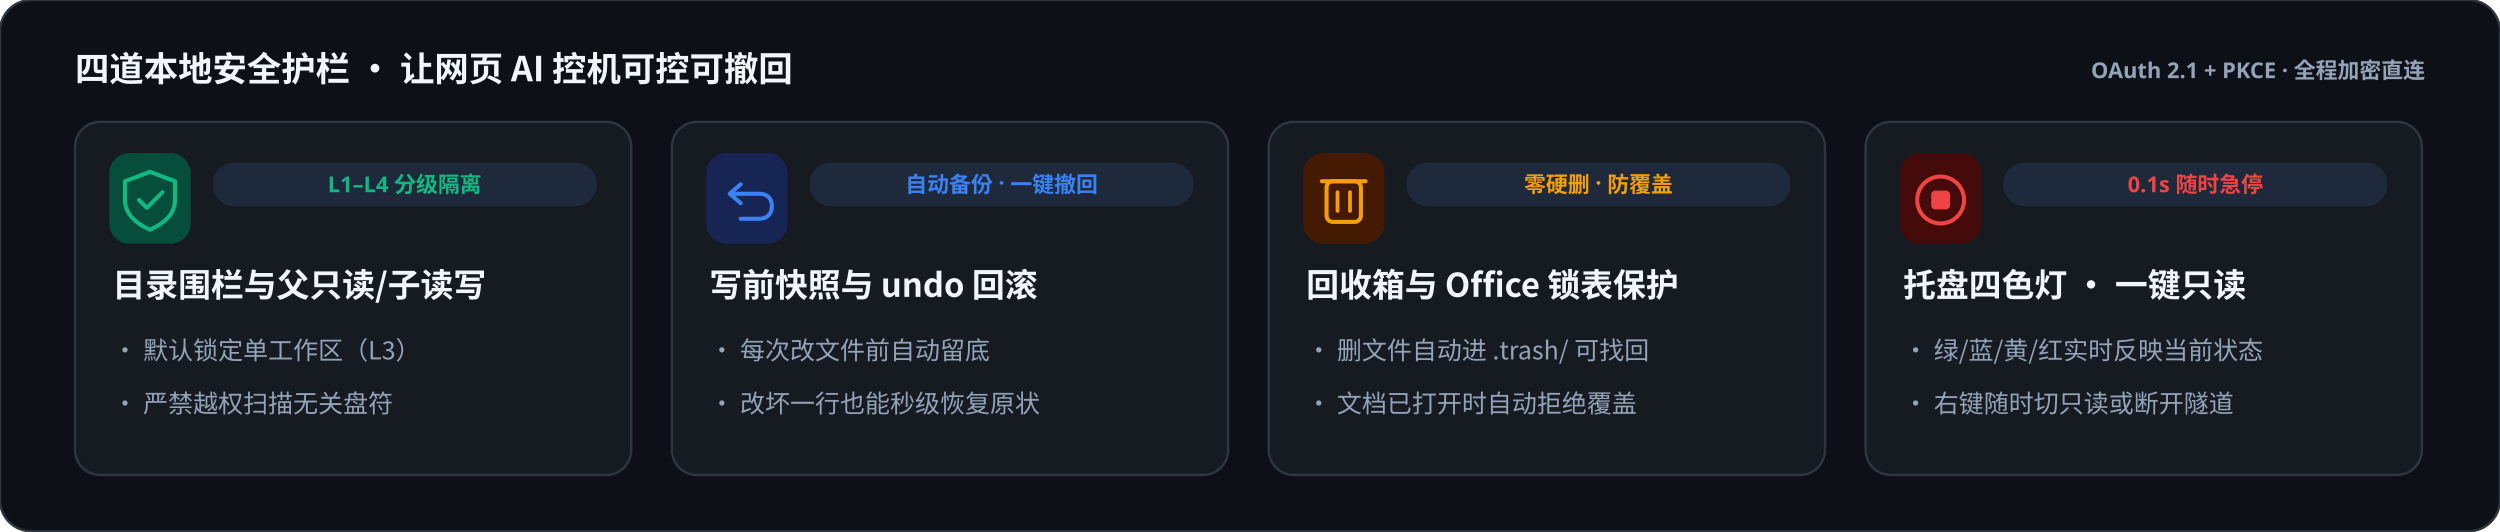
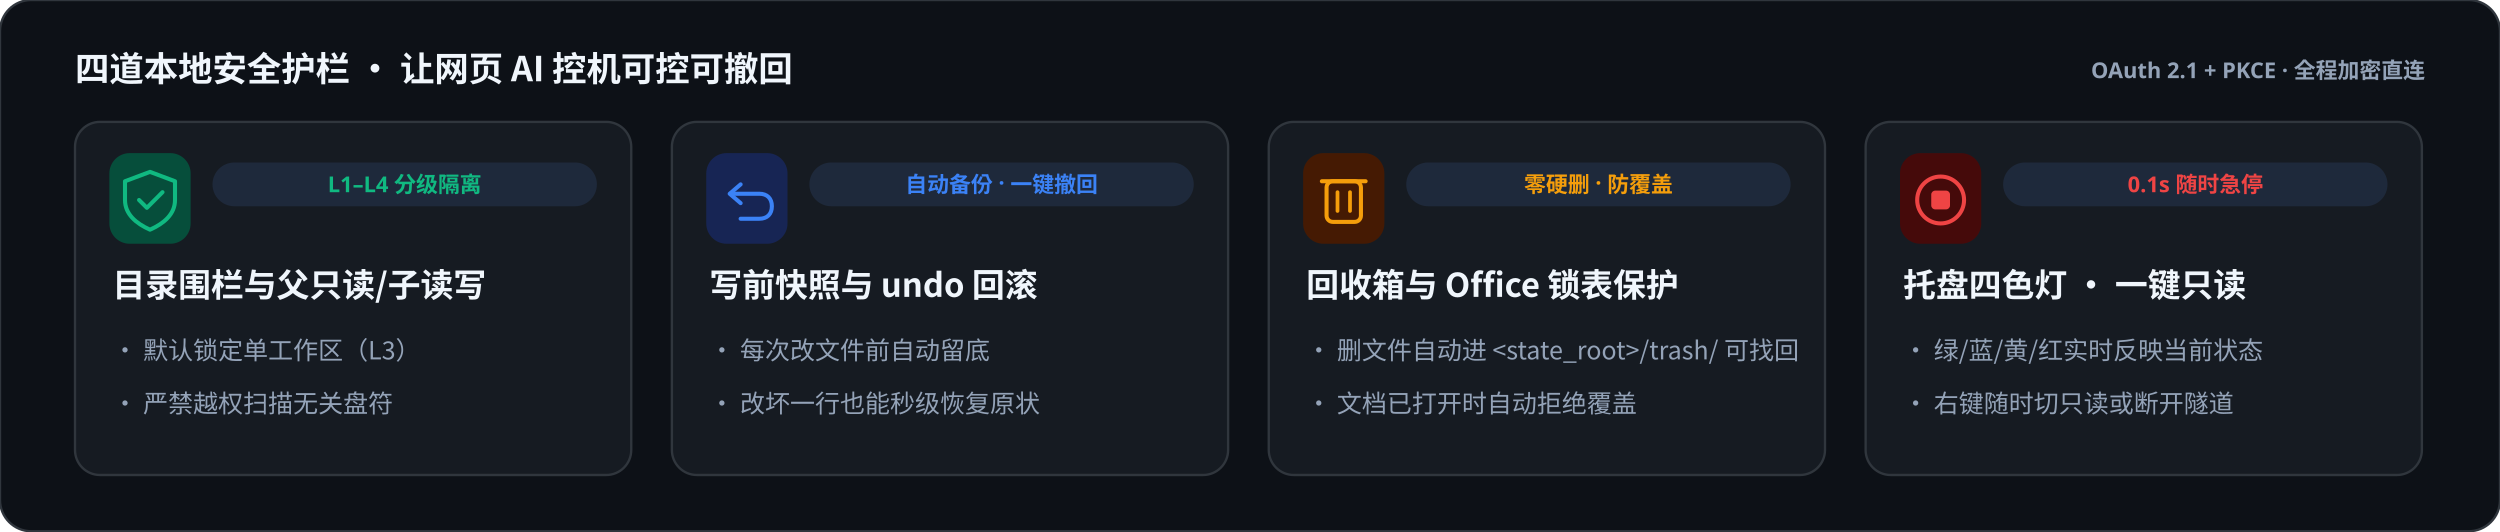
<svg xmlns="http://www.w3.org/2000/svg" viewBox="0 0 1600 340" width="1600" height="340">
  <rect width="1600" height="340" rx="20" fill="#0D1117" stroke="#30363D" stroke-width="1.5" />
  <text x="48" y="52" font-family="PingFang SC, Microsoft YaHei, Noto Sans CJK SC, system-ui, sans-serif" font-size="22" font-weight="700" fill="#F0F6FC">四道本地安全护栏 · 让网页 AI 控机可控可撤回</text>
  <text x="1552" y="50" text-anchor="end" font-family="Segoe UI, PingFang SC, sans-serif" font-size="14" font-weight="600" fill="#94A3B8">OAuth 2.1 + PKCE · 全程加密直连</text>
  <rect x="48" y="78" width="356" height="226" rx="16" fill="#161B22" stroke="#30363D" stroke-width="1.5" />
  <g transform="translate(70,98)">
    <rect width="52" height="58" rx="13" fill="#064E3B" />
    <path d="M26 12 L42 18 V30 C42 39 35 45 26 49 C17 45 10 39 10 30 V18 Z" fill="none" stroke="#10B981" stroke-width="2.6" stroke-linejoin="round" />
    <path d="M19 30 L24 35 L34 25" fill="none" stroke="#10B981" stroke-width="2.6" stroke-linecap="round" stroke-linejoin="round" />
  </g>
  <rect x="136" y="104" width="246" height="28" rx="14" fill="#1E293B" />
  <text x="259.0" y="123" text-anchor="middle" font-family="PingFang SC, Microsoft YaHei, sans-serif" font-size="14" font-weight="700" fill="#10B981">L1–L4 分级隔离</text>
  <text x="72" y="190" font-family="PingFang SC, Microsoft YaHei, Noto Sans CJK SC, system-ui, sans-serif" font-size="21" font-weight="700" fill="#F0F6FC">目录围栏与父只读/子读写</text>
  <text x="72" y="230" font-family="PingFang SC, Microsoft YaHei, Noto Sans CJK SC, system-ui, sans-serif" font-size="16" fill="#94A3B8">• 默认锁定单工作区（L3）</text>
  <text x="72" y="264" font-family="PingFang SC, Microsoft YaHei, Noto Sans CJK SC, system-ui, sans-serif" font-size="16" fill="#94A3B8">• 严禁越权扫描无关盘符</text>
  <rect x="430" y="78" width="356" height="226" rx="16" fill="#161B22" stroke="#30363D" stroke-width="1.5" />
  <g transform="translate(452,98)">
    <rect width="52" height="58" rx="13" fill="#172554" />
    <path d="M16 26 H34 C39 26 42 29 42 34 C42 39 39 42 34 42 H22" fill="none" stroke="#3B82F6" stroke-width="2.6" stroke-linecap="round" />
    <path d="M22 20 L15 26 L22 32" fill="none" stroke="#3B82F6" stroke-width="2.6" stroke-linecap="round" stroke-linejoin="round" />
  </g>
  <rect x="518" y="104" width="246" height="28" rx="14" fill="#1E293B" />
  <text x="641.0" y="123" text-anchor="middle" font-family="PingFang SC, Microsoft YaHei, sans-serif" font-size="14" font-weight="700" fill="#3B82F6">自动备份 · 一键撤回</text>
  <text x="454" y="190" font-family="PingFang SC, Microsoft YaHei, Noto Sans CJK SC, system-ui, sans-serif" font-size="21" font-weight="700" fill="#F0F6FC">写前快照与 undo 回滚</text>
  <text x="454" y="230" font-family="PingFang SC, Microsoft YaHei, Noto Sans CJK SC, system-ui, sans-serif" font-size="16" fill="#94A3B8">• 每次改文件前自动留底</text>
  <text x="454" y="264" font-family="PingFang SC, Microsoft YaHei, Noto Sans CJK SC, system-ui, sans-serif" font-size="16" fill="#94A3B8">• 改坏一行也能秒级恢复原状</text>
  <rect x="812" y="78" width="356" height="226" rx="16" fill="#161B22" stroke="#30363D" stroke-width="1.5" />
  <g transform="translate(834,98)">
    <rect width="52" height="58" rx="13" fill="#451A03" />
    <rect x="15" y="18" width="22" height="26" rx="4" fill="none" stroke="#F59E0B" stroke-width="2.6" />
    <line x1="12" y1="18" x2="40" y2="18" stroke="#F59E0B" stroke-width="2.6" stroke-linecap="round" />
    <line x1="22" y1="25" x2="22" y2="37" stroke="#F59E0B" stroke-width="2.4" stroke-linecap="round" />
    <line x1="30" y1="25" x2="30" y2="37" stroke="#F59E0B" stroke-width="2.4" stroke-linecap="round" />
  </g>
  <rect x="900" y="104" width="246" height="28" rx="14" fill="#1E293B" />
  <text x="1023.0" y="123" text-anchor="middle" font-family="PingFang SC, Microsoft YaHei, sans-serif" font-size="14" font-weight="700" fill="#F59E0B">零硬删 · 防覆盖</text>
  <text x="836" y="190" font-family="PingFang SC, Microsoft YaHei, Noto Sans CJK SC, system-ui, sans-serif" font-size="21" font-weight="700" fill="#F0F6FC">回收箱与 Office 锁表保护</text>
-   <text x="836" y="230" font-family="PingFang SC, Microsoft YaHei, Noto Sans CJK SC, system-ui, sans-serif" font-size="16" fill="#94A3B8">• 删文件自动进 .trash/ 可找回</text>
+   <text x="836" y="230" font-family="PingFang SC, Microsoft YaHei, Noto Sans CJK SC, system-ui, sans-serif" font-size="16" fill="#94A3B8">• 删文件自动进 &lt;state_root&gt;/trash/ 可找回</text>
  <text x="836" y="264" font-family="PingFang SC, Microsoft YaHei, Noto Sans CJK SC, system-ui, sans-serif" font-size="16" fill="#94A3B8">• 文档已打开时自动拒绝覆盖</text>
  <rect x="1194" y="78" width="356" height="226" rx="16" fill="#161B22" stroke="#30363D" stroke-width="1.5" />
  <g transform="translate(1216,98)">
    <rect width="52" height="58" rx="13" fill="#450A0A" />
    <circle cx="26" cy="30" r="15" fill="none" stroke="#EF4444" stroke-width="2.6" />
    <rect x="20" y="24" width="12" height="12" rx="2.5" fill="#EF4444" />
  </g>
  <rect x="1282" y="104" width="246" height="28" rx="14" fill="#1E293B" />
  <text x="1405.0" y="123" text-anchor="middle" font-family="PingFang SC, Microsoft YaHei, sans-serif" font-size="14" font-weight="700" fill="#EF4444">0.1s 随时急停</text>
  <text x="1218" y="190" font-family="PingFang SC, Microsoft YaHei, Noto Sans CJK SC, system-ui, sans-serif" font-size="21" font-weight="700" fill="#F0F6FC">托盘四色灯 · 一键只读</text>
  <text x="1218" y="230" font-family="PingFang SC, Microsoft YaHei, Noto Sans CJK SC, system-ui, sans-serif" font-size="16" fill="#94A3B8">• 绿/蓝/黄/红实时反映当前状态</text>
  <text x="1218" y="264" font-family="PingFang SC, Microsoft YaHei, Noto Sans CJK SC, system-ui, sans-serif" font-size="16" fill="#94A3B8">• 右键随时切只读或断开隧道</text>
</svg>
